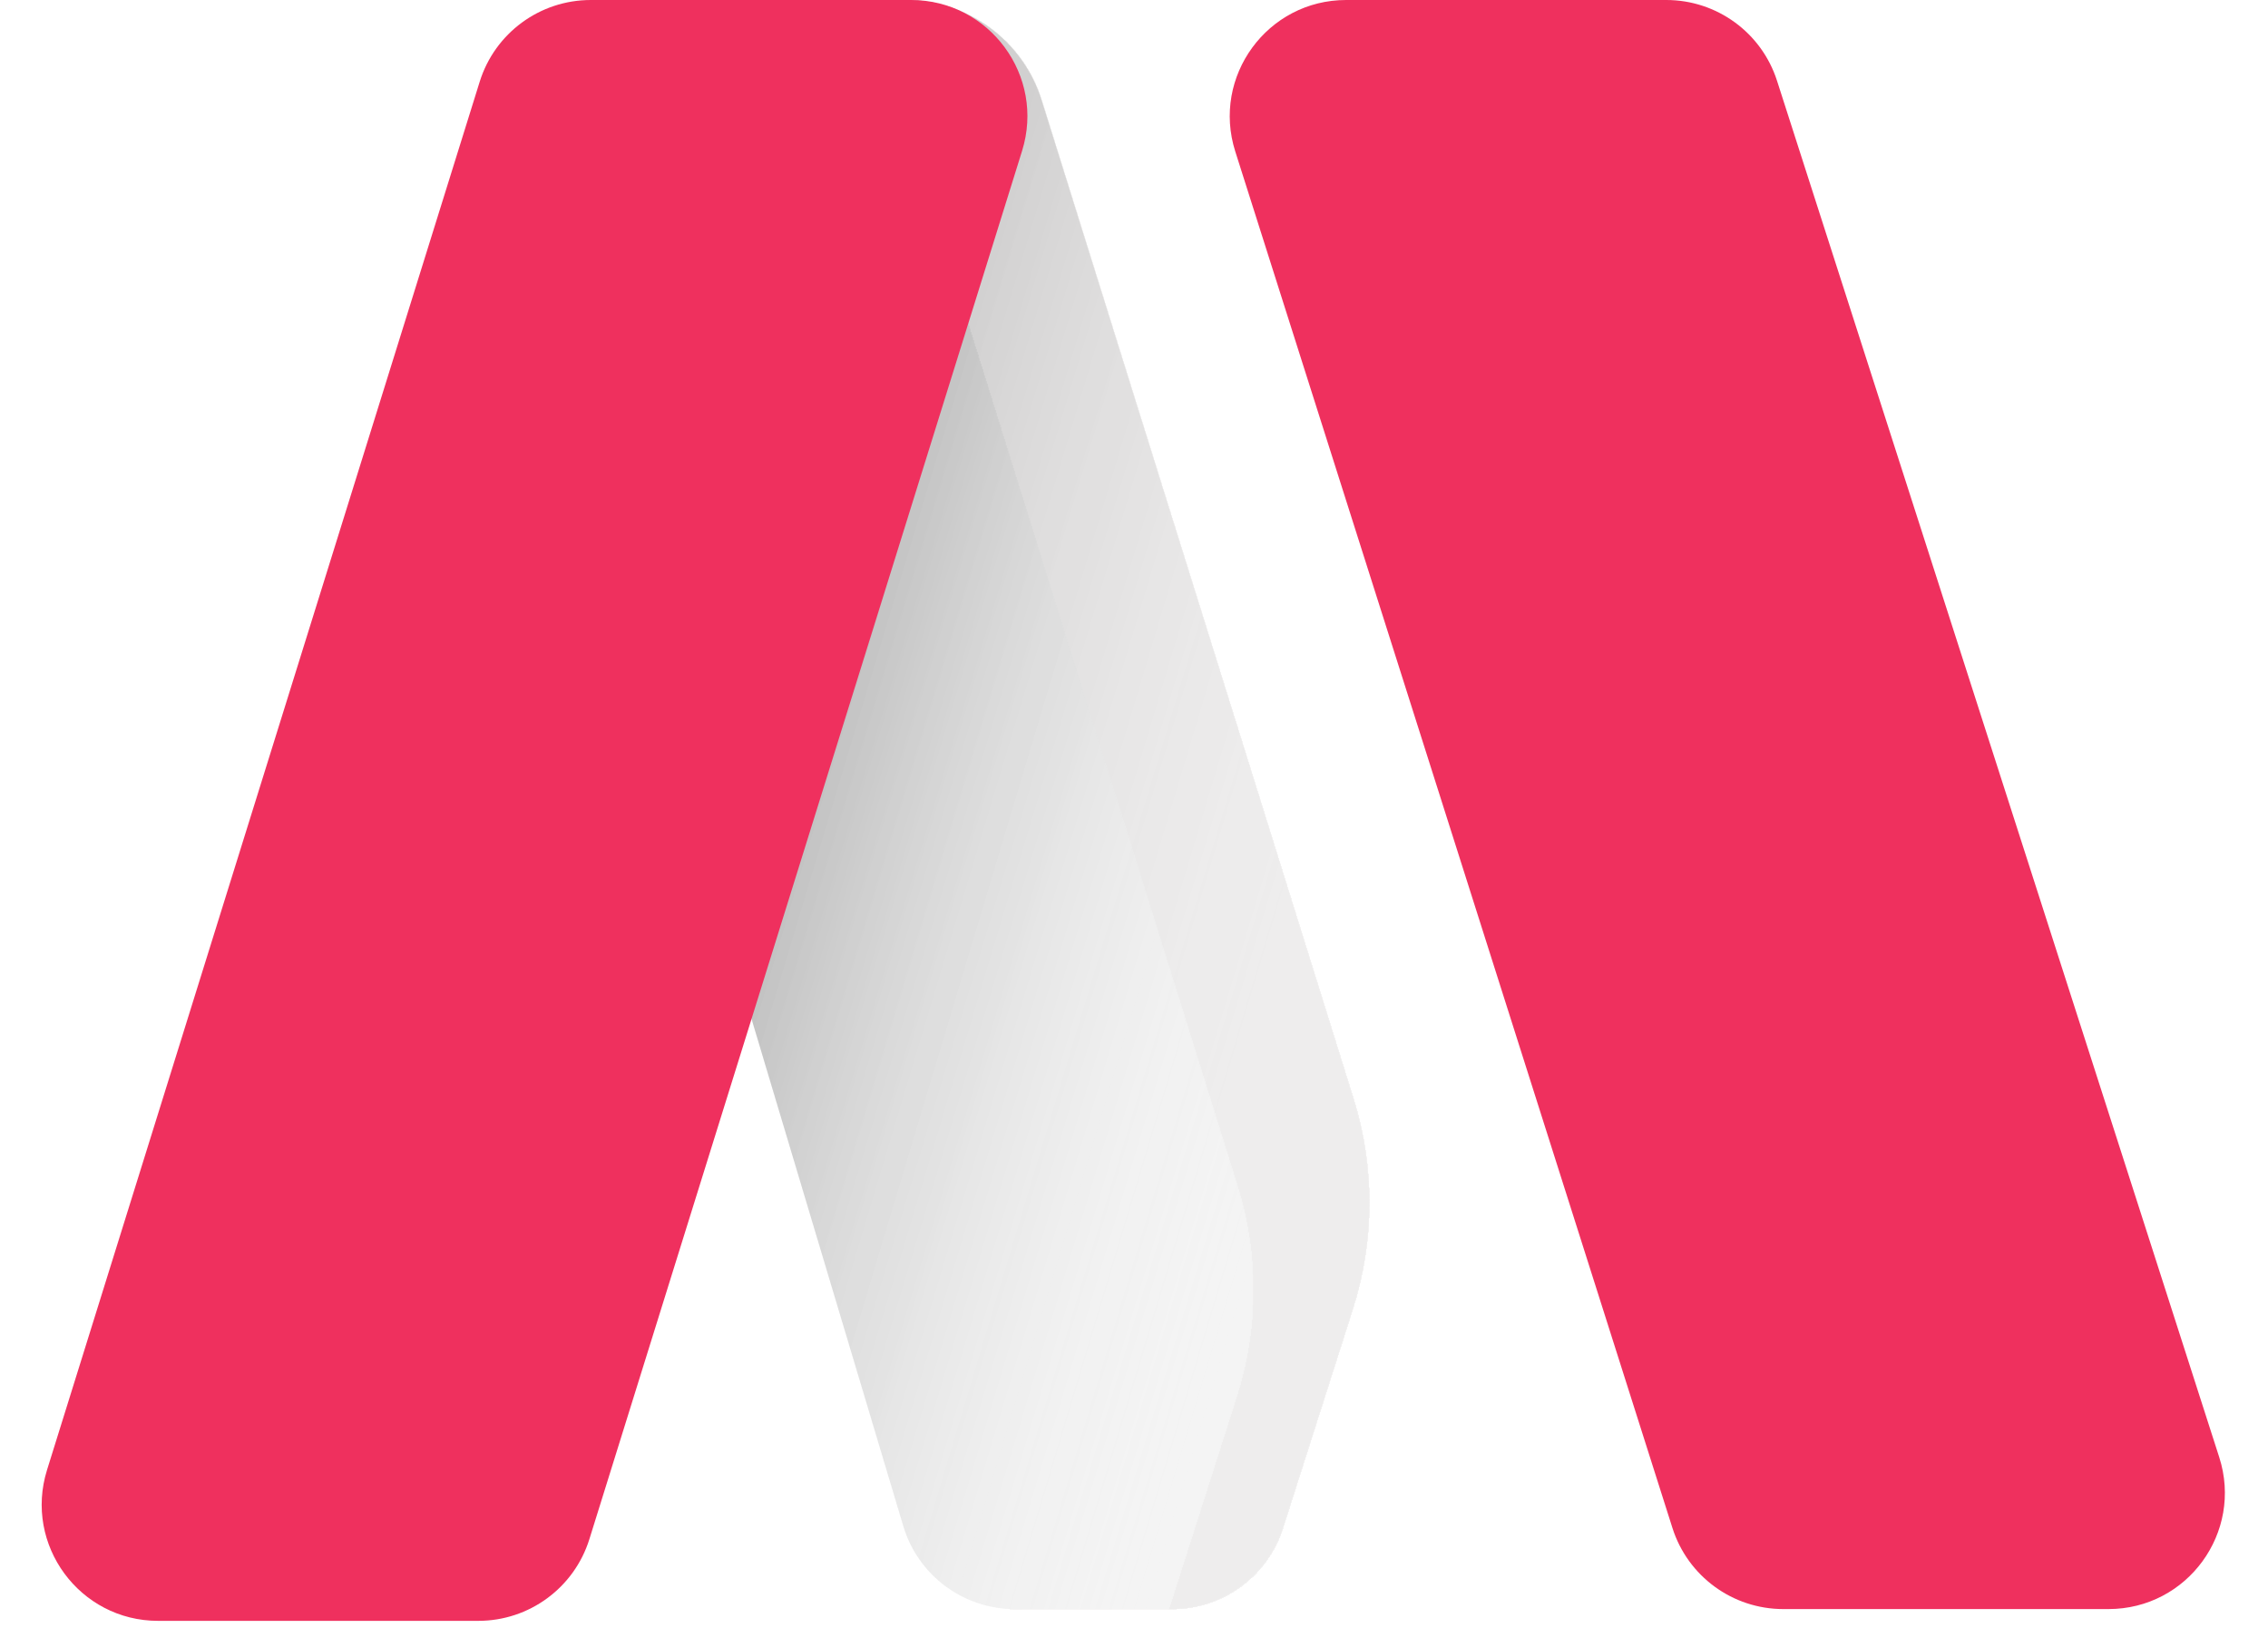
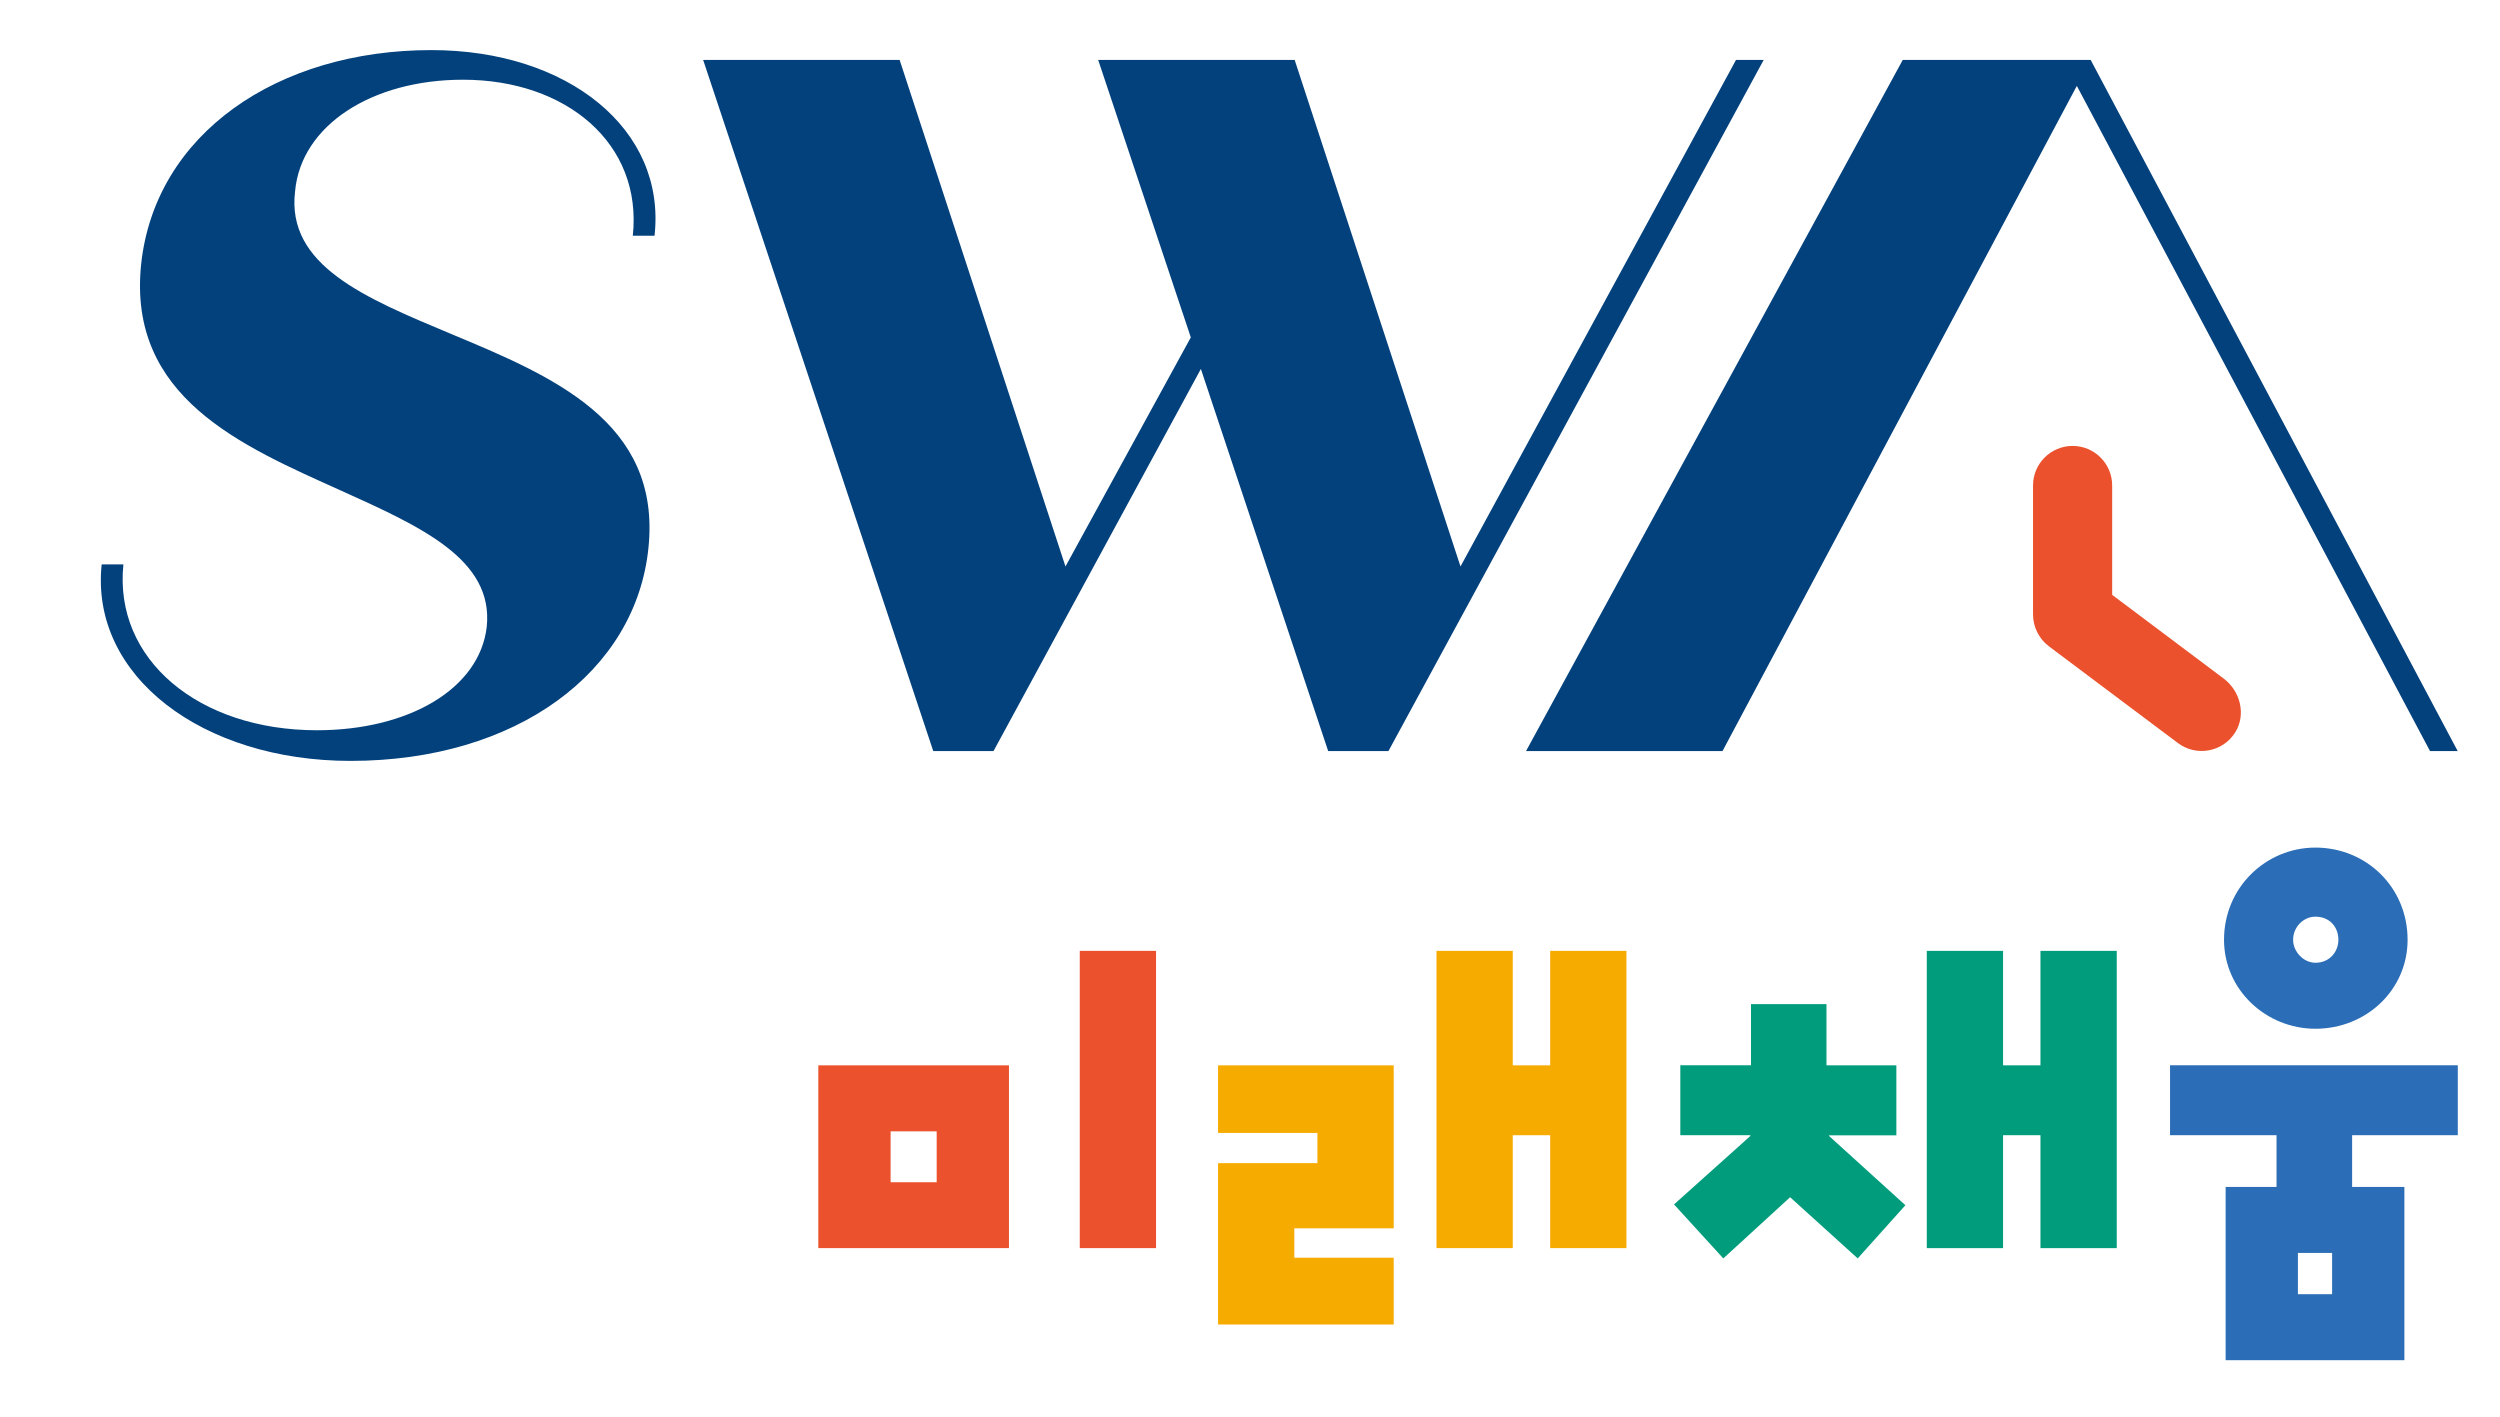
- <svg xmlns="http://www.w3.org/2000/svg" width="78" height="56" viewBox="0 0 78 56" fill="none">
-   <path d="M61.114 2.777L76.323 50.13C77.152 52.712 75.226 55.353 72.514 55.353H61.331C59.588 55.353 58.046 54.225 57.518 52.564L42.483 5.211C41.664 2.631 43.589 0 46.295 0H57.306C59.044 0 60.583 1.122 61.114 2.777Z" fill="#EF305E" />
-   <g filter="url(#filter0_i_5011_1731)">
-     <path d="M46.548 37.8L35.824 3.449C35.184 1.397 33.284 0 31.134 0C28.518 0 26.36 2.05 26.227 4.663L24.919 30.339C24.872 31.251 24.982 32.164 25.244 33.039L31.066 52.5C31.572 54.193 33.13 55.353 34.898 55.353H40.309C42.05 55.353 43.591 54.227 44.12 52.569L46.527 45.021C47.275 42.674 47.283 40.152 46.548 37.8Z" fill="#F4F4F4" />
-     <path d="M46.548 37.8L35.824 3.449C35.184 1.397 33.284 0 31.134 0C28.518 0 26.36 2.05 26.227 4.663L24.919 30.339C24.872 31.251 24.982 32.164 25.244 33.039L31.066 52.5C31.572 54.193 33.13 55.353 34.898 55.353H40.309C42.05 55.353 43.591 54.227 44.12 52.569L46.527 45.021C47.275 42.674 47.283 40.152 46.548 37.8Z" fill="url(#paint0_linear_5011_1731)" />
+ <svg xmlns="http://www.w3.org/2000/svg" version="1.1" id="레이어_1" x="0px" y="0px" viewBox="0 0 218.59 123.87" style="enable-background:new 0 0 218.59 123.87;" xml:space="preserve">
+   <style type="text/css">
+ 	.st0{fill:#EA512C;}
+ 	.st1{fill:#F6AB00;}
+ 	.st2{fill:#009C7C;}
+ 	.st3{fill:#2B6DB6;}
+ 	.st4{fill:#03417D;}
+ </style>
+   <g>
+     <g>
+       <path class="st0" d="M88.22,93.15v15.98H71.55V93.15H88.22z M81.9,98.92h-4.03v4.45h4.03V98.92z M94.41,109.13V83.14h6.67v25.99    H94.41z" />
+       <path class="st1" d="M106.5,115.8v-14.1h8.69v-2.64h-8.69v-5.91h15.36v14.25h-8.69v2.57h8.69v5.84H106.5z M135.54,109.13v-9.87    h-3.27v9.87h-6.67V83.14h6.67v10.01h3.27V83.14h6.67v25.99H135.54z" />
+       <path class="st2" d="M159.93,99.26v0.07l6.67,6.05l-4.17,4.65l-5.91-5.35l-5.84,5.35l-4.31-4.72l6.67-5.98v-0.07h-6.12v-6.12h6.18    V87.8h6.6v5.35h6.11v6.12H159.93z M178.41,109.13v-9.87h-3.27v9.87h-6.67V83.14h6.67v10.01h3.27V83.14h6.67v25.99H178.41z" />
+       <path class="st3" d="M210.23,103.78v15.15H194.6v-15.15h4.45v-4.52h-9.31v-6.12h25.16v6.12h-9.24v4.52H210.23z M202.45,74.11    c4.45,0,8.06,3.47,8.06,8.06c0,4.38-3.61,7.78-8.06,7.78c-4.31,0-7.99-3.4-7.99-7.78C194.46,77.58,198.14,74.11,202.45,74.11z     M202.45,84.18c1.25,0,2.01-0.97,2.01-2.01c0-1.11-0.76-2.02-2.01-2.02c-1.04,0-1.95,0.9-1.95,2.02    C200.5,83.21,201.41,84.18,202.45,84.18z M203.91,109.55h-2.99v3.61h2.99V109.55z" />
+     </g>
+     <g>
+       <path class="st4" d="M8.89,49.35h1.9c-0.86,8.29,6.56,14.5,16.92,14.5c8.03,0,14.24-3.63,14.85-9.06    c0.6-5.87-5.7-8.72-12.78-11.91c-8.63-3.89-18.65-8.12-17.44-19.77c1.21-11.4,11.91-18.73,25.38-18.73    c11.91,0,20.55,6.91,19.51,16.23h-1.9c0.86-8.03-5.78-13.64-14.85-13.64c-7.94,0-14.16,3.97-14.68,9.76    c-0.78,6.48,6.13,9.32,13.55,12.43c8.89,3.71,18.48,7.68,17.35,18.73C55.6,58.76,45.15,66.53,30.65,66.53    C17.7,66.53,7.86,59.11,8.89,49.35z" />
+       <path class="st4" d="M154.21,5.24L121.4,65.67h-5.27L105,32.26L86.87,65.67H81.6L61.48,5.24h17.18l14.5,44.29l10.96-20.03    L96.02,5.24h17.18l14.5,44.29l24.09-44.29H154.21z" />
+     </g>
+     <g>
+       <path class="st0" d="M194.43,59.33l-9.74-7.31c-0.01-0.01-0.01-0.02-0.01-0.03v-9.54c0-1.91-1.55-3.46-3.46-3.46l0,0    c-1.91,0-3.46,1.55-3.46,3.46v0v11.27c0,1.1,0.52,2.14,1.4,2.8l11.27,8.45c1.61,1.21,3.93,0.8,5.02-0.95    C196.4,62.48,195.89,60.43,194.43,59.33z" />
+       <polygon class="st4" points="214.89,65.67 182.8,5.24 182.8,5.24 182.8,5.24 180.38,5.24 166.37,5.24 133.43,65.67 150.61,65.67     181.59,7.51 212.47,65.67   " />
+     </g>
  </g>
-   <path d="M20.317 0H31.332C34.029 0 35.953 2.615 35.151 5.19L20.27 52.947C19.749 54.619 18.201 55.758 16.451 55.758H5.436C2.739 55.758 0.815 53.143 1.617 50.568L16.498 2.81C17.019 1.139 18.566 0 20.317 0Z" fill="#EF305E" />
-   <defs>
-     <filter id="filter0_i_5011_1731" x="24.908" y="0" width="22.185" height="55.353" filterUnits="userSpaceOnUse" color-interpolation-filters="sRGB">
-       <feFlood flood-opacity="0" result="BackgroundImageFix" />
-       <feBlend mode="normal" in="SourceGraphic" in2="BackgroundImageFix" result="shape" />
-       <feColorMatrix in="SourceAlpha" type="matrix" values="0 0 0 0 0 0 0 0 0 0 0 0 0 0 0 0 0 0 127 0" result="hardAlpha" />
-       <feOffset dx="-4" dy="3" />
-       <feComposite in2="hardAlpha" operator="arithmetic" k2="-1" k3="1" />
-       <feColorMatrix type="matrix" values="0 0 0 0 0.904 0 0 0 0 0.893 0 0 0 0 0.893 0 0 0 0.4 0" />
-       <feBlend mode="normal" in2="shape" result="effect1_innerShadow_5011_1731" />
-     </filter>
-     <linearGradient id="paint0_linear_5011_1731" x1="29" y1="24.5" x2="49" y2="30.5" gradientUnits="userSpaceOnUse">
-       <stop stop-opacity="0.2" />
-       <stop offset="0.911" stop-color="white" stop-opacity="0" />
-     </linearGradient>
-   </defs>
</svg>
